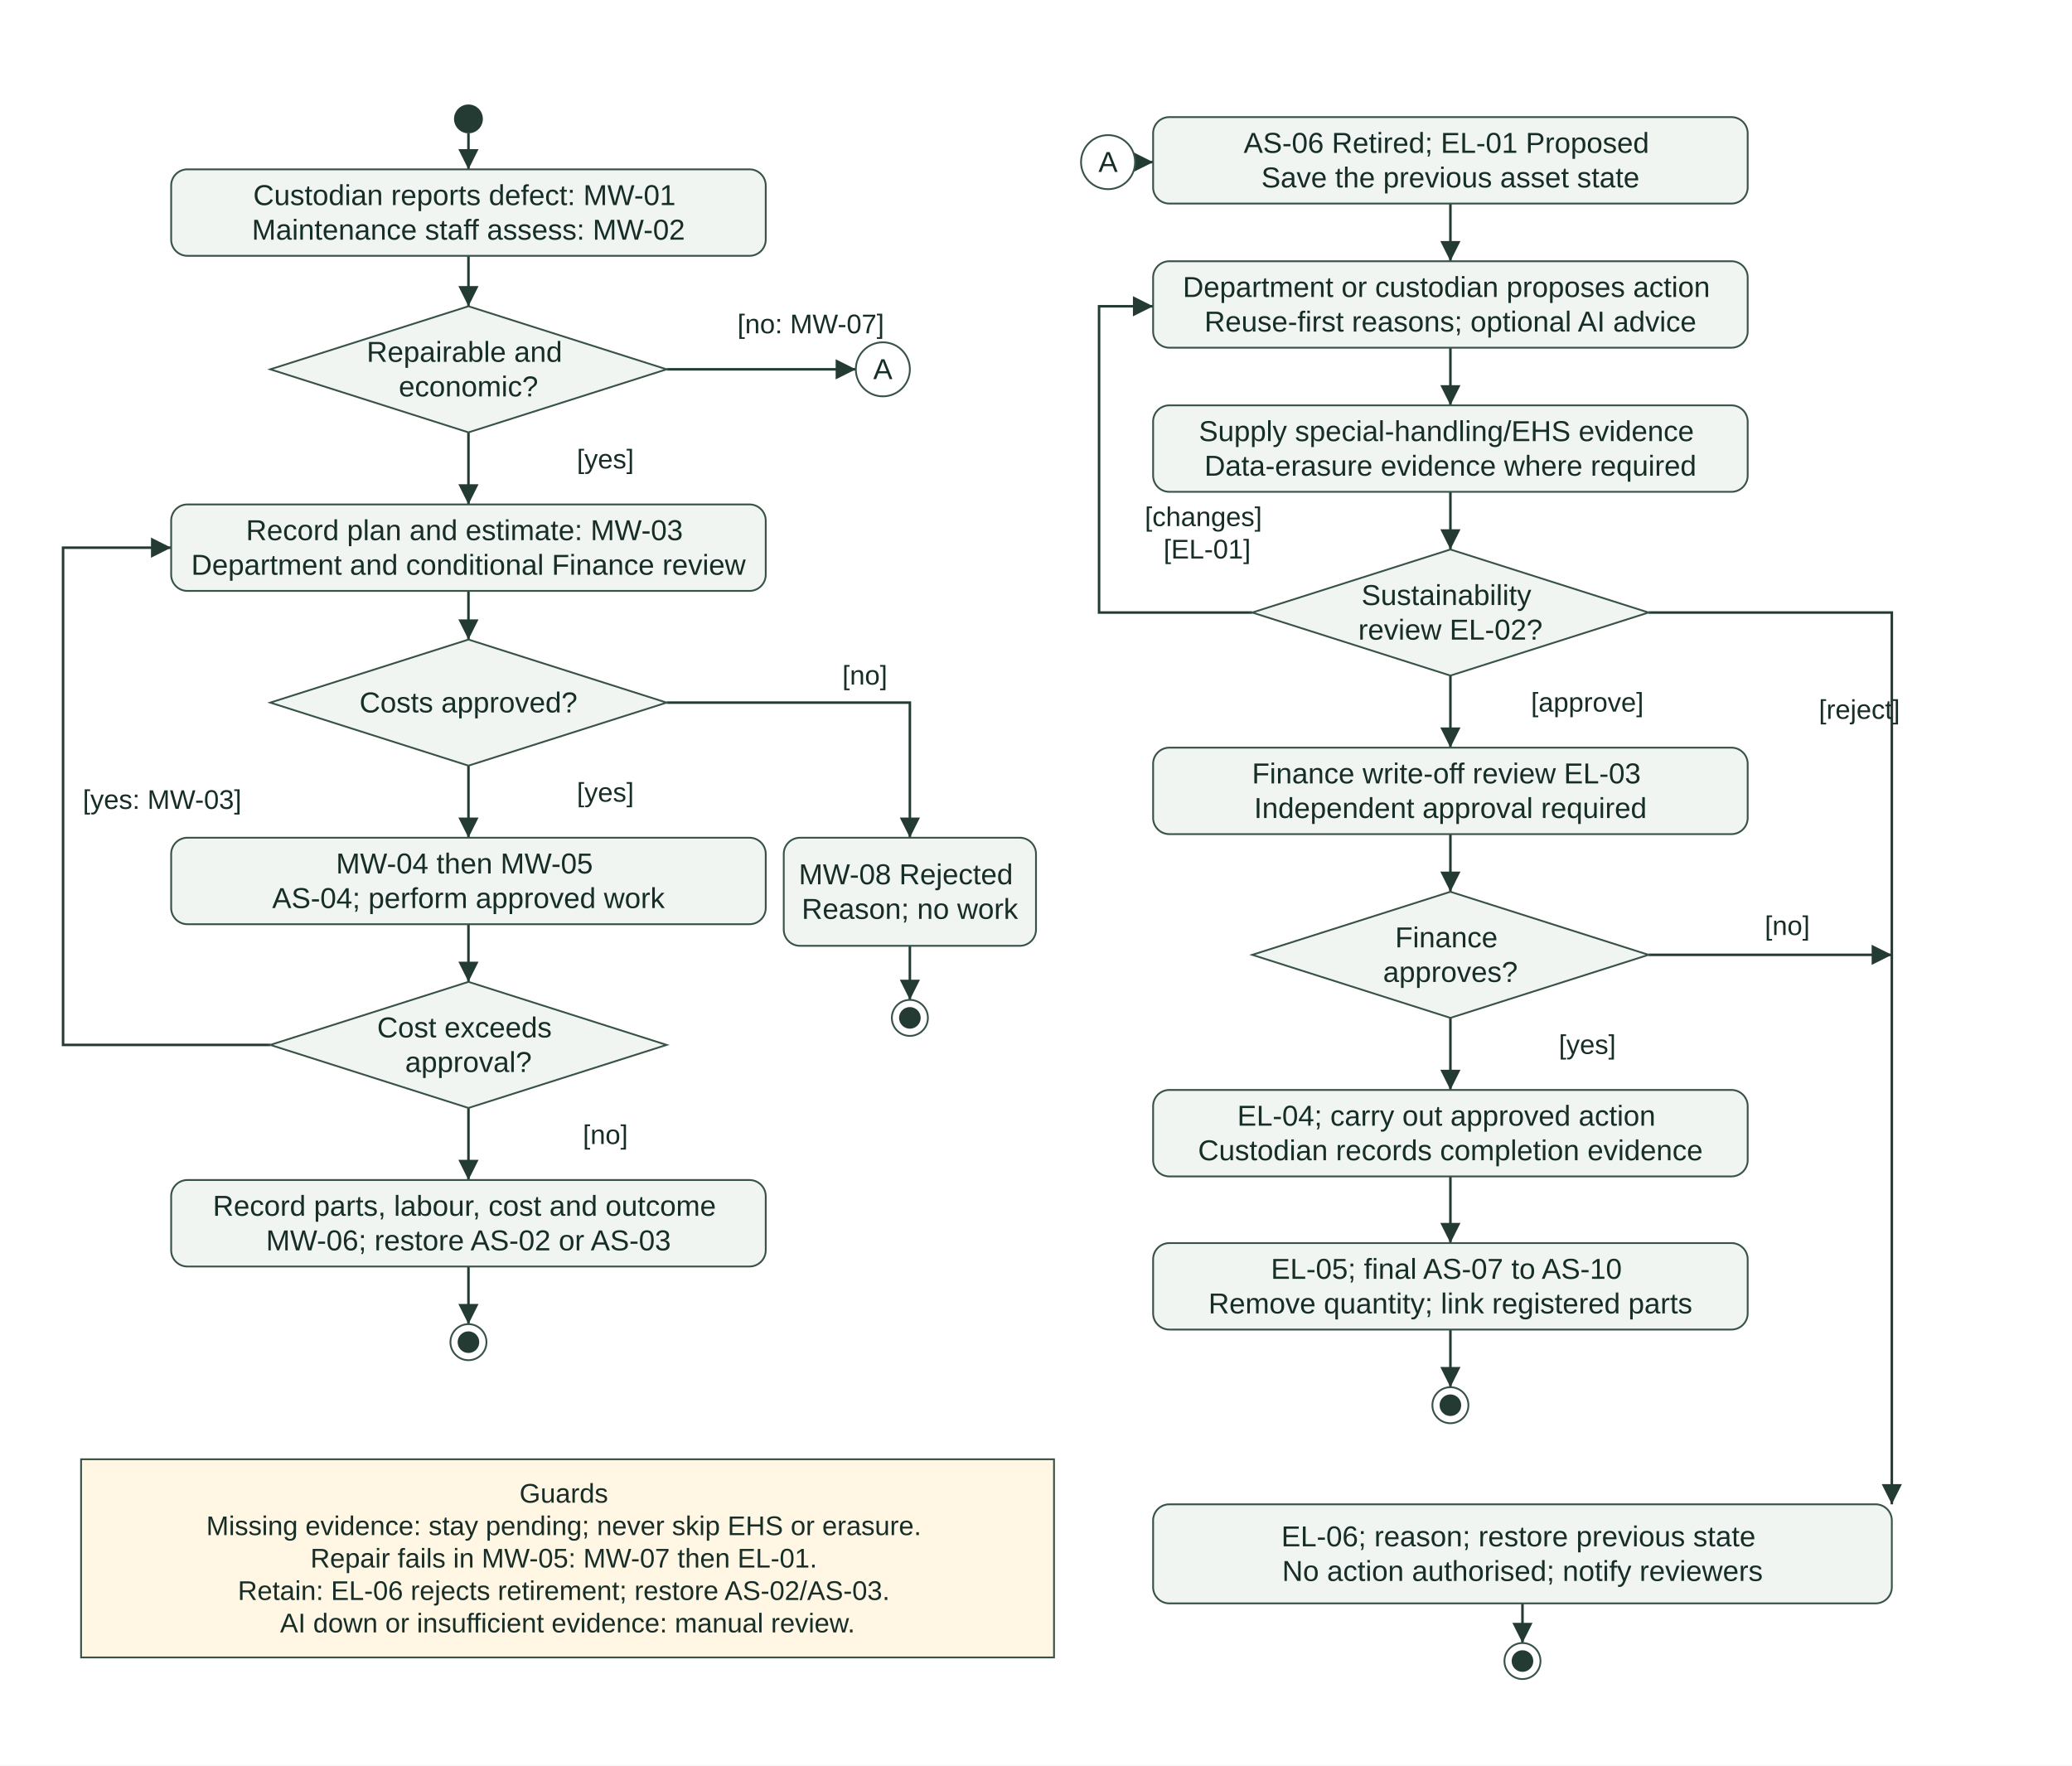
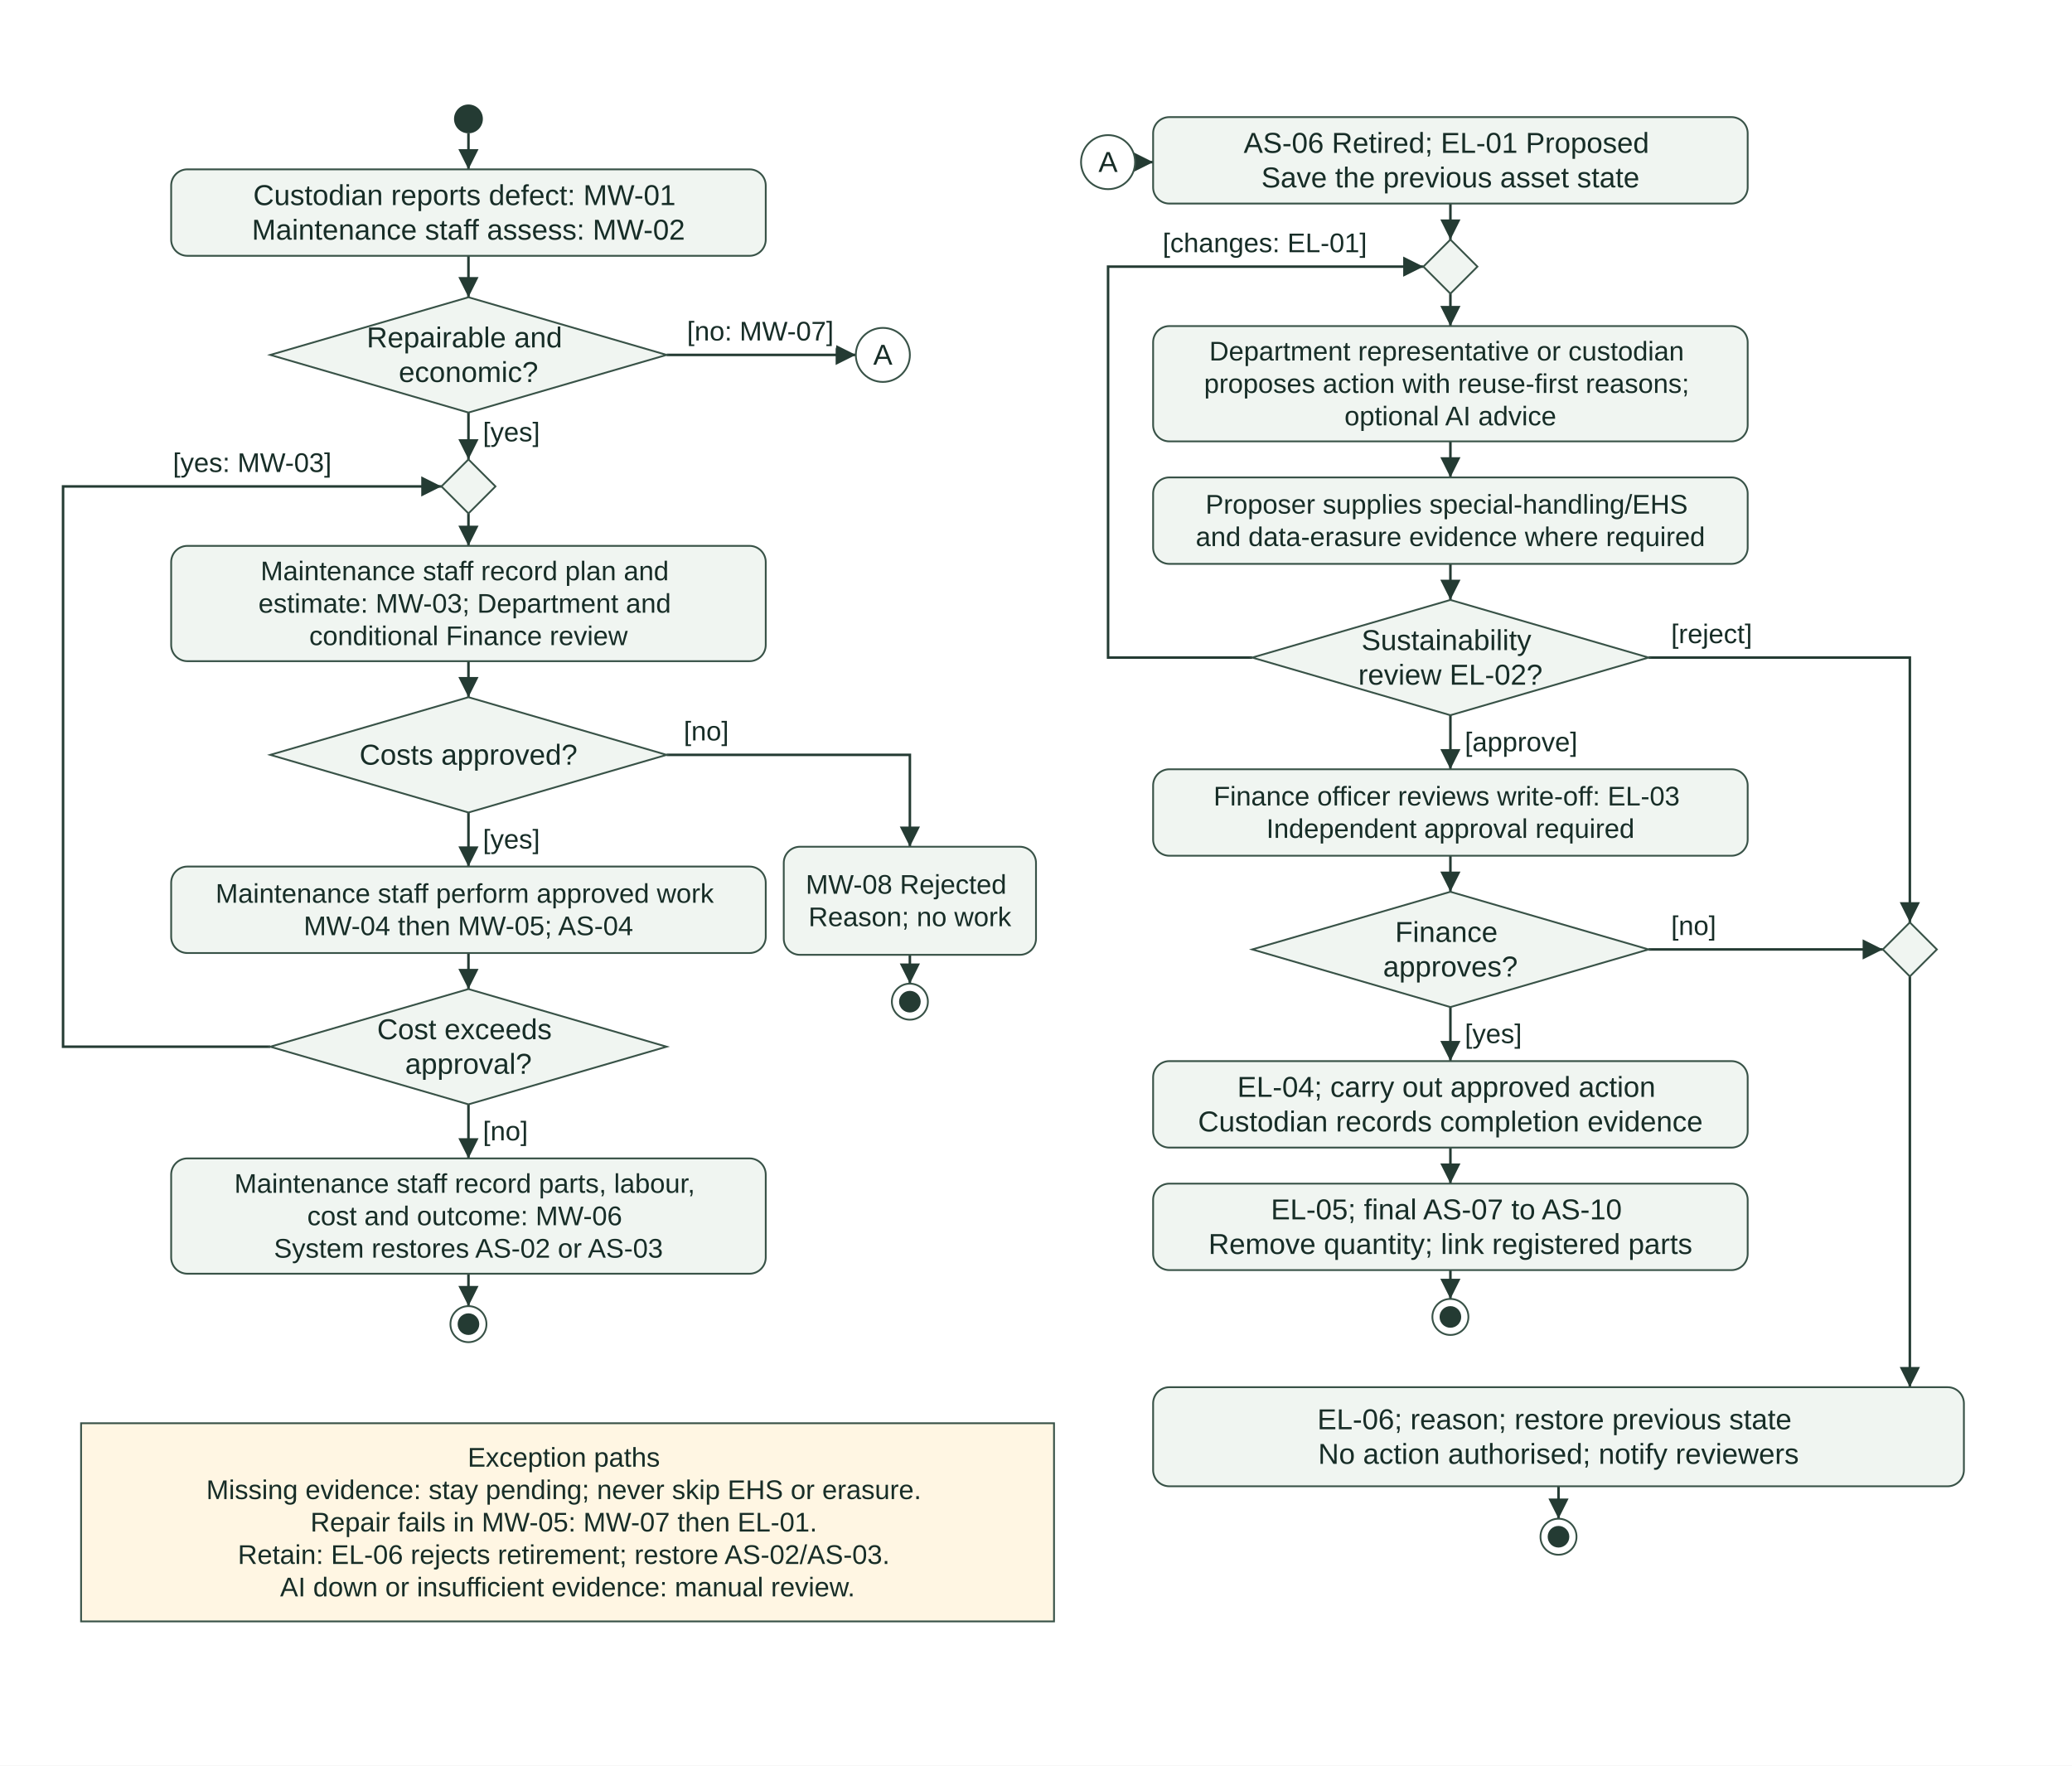
<svg xmlns="http://www.w3.org/2000/svg" width="1150" height="980" viewBox="0 0 1150 980">
  <defs>
    <marker id="arrow" markerWidth="9" markerHeight="8" refX="8" refY="4" orient="auto">
      <path d="M0,0 L8,4 L0,8 Z" fill="#243b33" />
    </marker>
    <marker id="open" markerWidth="9" markerHeight="8" refX="8" refY="4" orient="auto">
      <path d="M0,0 L8,4 L0,8" fill="none" stroke="#243b33" />
    </marker>
  </defs>
  <rect width="100%" height="100%" fill="white" />
  <polyline points="260,74 260,94" fill="none" stroke="#243b33" stroke-width="1.4" marker-end="url(#arrow)" />
-   <polyline points="260,142 260,170" fill="none" stroke="#243b33" stroke-width="1.4" marker-end="url(#arrow)" />
-   <polyline points="260,240 260,280" fill="none" stroke="#243b33" stroke-width="1.4" marker-end="url(#arrow)" />
-   <polyline points="260,328 260,355" fill="none" stroke="#243b33" stroke-width="1.4" marker-end="url(#arrow)" />
-   <polyline points="260,425 260,465" fill="none" stroke="#243b33" stroke-width="1.4" marker-end="url(#arrow)" />
-   <polyline points="260,513 260,545" fill="none" stroke="#243b33" stroke-width="1.4" marker-end="url(#arrow)" />
-   <polyline points="260,615 260,655" fill="none" stroke="#243b33" stroke-width="1.4" marker-end="url(#arrow)" />
-   <polyline points="260,703 260,735" fill="none" stroke="#243b33" stroke-width="1.4" marker-end="url(#arrow)" />
-   <polyline points="150,580 35,580 35,304 95,304" fill="none" stroke="#243b33" stroke-width="1.4" marker-end="url(#arrow)" />
-   <polyline points="370,390 505,390 505,465" fill="none" stroke="#243b33" stroke-width="1.4" marker-end="url(#arrow)" />
-   <polyline points="505,525 505,555" fill="none" stroke="#243b33" stroke-width="1.4" marker-end="url(#arrow)" />
-   <polyline points="370,205 475,205" fill="none" stroke="#243b33" stroke-width="1.4" marker-end="url(#arrow)" />
+   <polyline points="260,142 260,165" fill="none" stroke="#243b33" stroke-width="1.4" marker-end="url(#arrow)" />
+   <polyline points="370,197 475,197" fill="none" stroke="#243b33" stroke-width="1.4" marker-end="url(#arrow)" />
+   <polyline points="260,229 260,255" fill="none" stroke="#243b33" stroke-width="1.4" marker-end="url(#arrow)" />
+   <polyline points="260,285 260,303" fill="none" stroke="#243b33" stroke-width="1.4" marker-end="url(#arrow)" />
+   <polyline points="260,367 260,387" fill="none" stroke="#243b33" stroke-width="1.4" marker-end="url(#arrow)" />
+   <polyline points="370,419 505,419 505,470" fill="none" stroke="#243b33" stroke-width="1.4" marker-end="url(#arrow)" />
+   <polyline points="505,530 505,546" fill="none" stroke="#243b33" stroke-width="1.4" marker-end="url(#arrow)" />
+   <polyline points="260,451 260,481" fill="none" stroke="#243b33" stroke-width="1.4" marker-end="url(#arrow)" />
+   <polyline points="260,529 260,549" fill="none" stroke="#243b33" stroke-width="1.4" marker-end="url(#arrow)" />
+   <polyline points="150,581 35,581 35,270 245,270" fill="none" stroke="#243b33" stroke-width="1.4" marker-end="url(#arrow)" />
+   <polyline points="260,613 260,643" fill="none" stroke="#243b33" stroke-width="1.4" marker-end="url(#arrow)" />
+   <polyline points="260,707 260,725" fill="none" stroke="#243b33" stroke-width="1.4" marker-end="url(#arrow)" />
  <polyline points="630,90 640,90" fill="none" stroke="#243b33" stroke-width="1.4" marker-end="url(#arrow)" />
-   <polyline points="805,113 805,145" fill="none" stroke="#243b33" stroke-width="1.4" marker-end="url(#arrow)" />
-   <polyline points="805,193 805,225" fill="none" stroke="#243b33" stroke-width="1.4" marker-end="url(#arrow)" />
-   <polyline points="805,273 805,305" fill="none" stroke="#243b33" stroke-width="1.4" marker-end="url(#arrow)" />
-   <polyline points="805,375 805,415" fill="none" stroke="#243b33" stroke-width="1.4" marker-end="url(#arrow)" />
-   <polyline points="805,463 805,495" fill="none" stroke="#243b33" stroke-width="1.4" marker-end="url(#arrow)" />
-   <polyline points="805,565 805,605" fill="none" stroke="#243b33" stroke-width="1.4" marker-end="url(#arrow)" />
-   <polyline points="805,653 805,690" fill="none" stroke="#243b33" stroke-width="1.4" marker-end="url(#arrow)" />
-   <polyline points="805,738 805,770" fill="none" stroke="#243b33" stroke-width="1.4" marker-end="url(#arrow)" />
-   <polyline points="915,340 1050,340 1050,835" fill="none" stroke="#243b33" stroke-width="1.4" marker-end="url(#arrow)" />
-   <polyline points="915,530 1050,530" fill="none" stroke="#243b33" stroke-width="1.4" marker-end="url(#arrow)" />
-   <polyline points="845,890 845,912" fill="none" stroke="#243b33" stroke-width="1.4" marker-end="url(#arrow)" />
-   <polyline points="695,340 610,340 610,170 640,170" fill="none" stroke="#243b33" stroke-width="1.4" marker-end="url(#arrow)" />
+   <polyline points="805,113 805,133" fill="none" stroke="#243b33" stroke-width="1.4" marker-end="url(#arrow)" />
+   <polyline points="805,163 805,181" fill="none" stroke="#243b33" stroke-width="1.4" marker-end="url(#arrow)" />
+   <polyline points="805,245 805,265" fill="none" stroke="#243b33" stroke-width="1.4" marker-end="url(#arrow)" />
+   <polyline points="805,313 805,333" fill="none" stroke="#243b33" stroke-width="1.4" marker-end="url(#arrow)" />
+   <polyline points="695,365 615,365 615,148 790,148" fill="none" stroke="#243b33" stroke-width="1.4" marker-end="url(#arrow)" />
+   <polyline points="915,365 1060,365 1060,512" fill="none" stroke="#243b33" stroke-width="1.4" marker-end="url(#arrow)" />
+   <polyline points="805,397 805,427" fill="none" stroke="#243b33" stroke-width="1.4" marker-end="url(#arrow)" />
+   <polyline points="805,475 805,495" fill="none" stroke="#243b33" stroke-width="1.4" marker-end="url(#arrow)" />
+   <polyline points="915,527 1045,527" fill="none" stroke="#243b33" stroke-width="1.4" marker-end="url(#arrow)" />
+   <polyline points="1060,542 1060,770" fill="none" stroke="#243b33" stroke-width="1.4" marker-end="url(#arrow)" />
+   <polyline points="805,559 805,589" fill="none" stroke="#243b33" stroke-width="1.4" marker-end="url(#arrow)" />
+   <polyline points="805,637 805,657" fill="none" stroke="#243b33" stroke-width="1.4" marker-end="url(#arrow)" />
+   <polyline points="805,705 805,721" fill="none" stroke="#243b33" stroke-width="1.4" marker-end="url(#arrow)" />
+   <polyline points="865,825 865,843" fill="none" stroke="#243b33" stroke-width="1.4" marker-end="url(#arrow)" />
  <circle cx="260" cy="66" r="8" fill="#243b33" />
  <rect x="95" y="94" width="330" height="48" rx="9" fill="#f0f5f1" stroke="#385247" />
  <text x="260.0" y="113.84" text-anchor="middle" font-family="Arial,sans-serif" font-size="16" font-weight="normal" fill="#172d27">
    <tspan x="260.0" dy="0">Custodian reports defect: MW-01</tspan>
    <tspan x="260.0" dy="19.2">Maintenance staff assess: MW-02</tspan>
  </text>
-   <polygon points="260.0,170 370,205.0 260.0,240 150,205.0" fill="#f0f5f1" stroke="#385247" />
-   <text x="260.0" y="200.84" text-anchor="middle" font-family="Arial,sans-serif" font-size="16" font-weight="normal" fill="#172d27">
+   <polygon points="260.0,165 370,197.0 260.0,229 150,197.0" fill="#f0f5f1" stroke="#385247" />
+   <text x="260.0" y="192.84" text-anchor="middle" font-family="Arial,sans-serif" font-size="16" font-weight="normal" fill="#172d27">
    <tspan x="260.0" dy="0">Repairable and</tspan>
    <tspan x="260.0" dy="19.2">economic?</tspan>
  </text>
-   <text x="336" y="260.0" text-anchor="middle" font-family="Arial,sans-serif" font-size="15" font-weight="normal" fill="#172d27">
-     <tspan x="336" dy="0">[yes]</tspan>
-   </text>
-   <rect x="95" y="280" width="330" height="48" rx="9" fill="#f0f5f1" stroke="#385247" />
-   <text x="260.0" y="299.84" text-anchor="middle" font-family="Arial,sans-serif" font-size="16" font-weight="normal" fill="#172d27">
-     <tspan x="260.0" dy="0">Record plan and estimate: MW-03</tspan>
-     <tspan x="260.0" dy="19.2">Department and conditional Finance review</tspan>
-   </text>
-   <polygon points="260.0,355 370,390.0 260.0,425 150,390.0" fill="#f0f5f1" stroke="#385247" />
-   <text x="260.0" y="395.44" text-anchor="middle" font-family="Arial,sans-serif" font-size="16" font-weight="normal" fill="#172d27">
+   <text x="422" y="189" text-anchor="middle" font-family="Arial,sans-serif" font-size="15" font-weight="normal" fill="#172d27" stroke="white" stroke-width="5" stroke-linejoin="round" paint-order="stroke">
+     <tspan x="422" dy="0">[no: MW-07]</tspan>
+   </text>
+   <ellipse cx="490.0" cy="197.0" rx="15.0" ry="15.0" fill="white" stroke="#385247" />
+   <text x="490.0" y="202.44" text-anchor="middle" font-family="Arial,sans-serif" font-size="16" font-weight="normal" fill="#172d27">
+     <tspan x="490.0" dy="0">A</tspan>
+   </text>
+   <text x="268" y="245" text-anchor="start" font-family="Arial,sans-serif" font-size="15" font-weight="normal" fill="#172d27" stroke="white" stroke-width="5" stroke-linejoin="round" paint-order="stroke">
+     <tspan x="268" dy="0">[yes]</tspan>
+   </text>
+   <polygon points="260.0,255 275,270.0 260.0,285 245,270.0" fill="#f0f5f1" stroke="#385247" />
+   <text x="260.0" y="275.44" text-anchor="middle" font-family="Arial,sans-serif" font-size="16" font-weight="normal" fill="#172d27">
+     <tspan x="260.0" dy="0" />
+   </text>
+   <rect x="95" y="303" width="330" height="64" rx="9" fill="#f0f5f1" stroke="#385247" />
+   <text x="260.0" y="322.1" text-anchor="middle" font-family="Arial,sans-serif" font-size="15" font-weight="normal" fill="#172d27">
+     <tspan x="260.0" dy="0">Maintenance staff record plan and</tspan>
+     <tspan x="260.0" dy="18.0">estimate: MW-03; Department and</tspan>
+     <tspan x="260.0" dy="18.0">conditional Finance review</tspan>
+   </text>
+   <polygon points="260.0,387 370,419.0 260.0,451 150,419.0" fill="#f0f5f1" stroke="#385247" />
+   <text x="260.0" y="424.44" text-anchor="middle" font-family="Arial,sans-serif" font-size="16" font-weight="normal" fill="#172d27">
    <tspan x="260.0" dy="0">Costs approved?</tspan>
  </text>
-   <text x="336" y="445.0" text-anchor="middle" font-family="Arial,sans-serif" font-size="15" font-weight="normal" fill="#172d27">
-     <tspan x="336" dy="0">[yes]</tspan>
-   </text>
-   <rect x="95" y="465" width="330" height="48" rx="9" fill="#f0f5f1" stroke="#385247" />
-   <text x="260.0" y="484.84" text-anchor="middle" font-family="Arial,sans-serif" font-size="16" font-weight="normal" fill="#172d27">
-     <tspan x="260.0" dy="0">MW-04 then MW-05</tspan>
-     <tspan x="260.0" dy="19.2">AS-04; perform approved work</tspan>
-   </text>
-   <polygon points="260.0,545 370,580.0 260.0,615 150,580.0" fill="#f0f5f1" stroke="#385247" />
-   <text x="260.0" y="575.84" text-anchor="middle" font-family="Arial,sans-serif" font-size="16" font-weight="normal" fill="#172d27">
+   <text x="392" y="411" text-anchor="middle" font-family="Arial,sans-serif" font-size="15" font-weight="normal" fill="#172d27" stroke="white" stroke-width="5" stroke-linejoin="round" paint-order="stroke">
+     <tspan x="392" dy="0">[no]</tspan>
+   </text>
+   <rect x="435" y="470" width="140" height="60" rx="9" fill="#f0f5f1" stroke="#385247" />
+   <text x="505.0" y="496.1" text-anchor="middle" font-family="Arial,sans-serif" font-size="15" font-weight="normal" fill="#172d27">
+     <tspan x="505.0" dy="0">MW-08 Rejected</tspan>
+     <tspan x="505.0" dy="18.0">Reason; no work</tspan>
+   </text>
+   <ellipse cx="505.0" cy="556.0" rx="10.0" ry="10.0" fill="white" stroke="#385247" />
+   <text x="505.0" y="561.44" text-anchor="middle" font-family="Arial,sans-serif" font-size="16" font-weight="normal" fill="#172d27">
+     <tspan x="505.0" dy="0" />
+   </text>
+   <circle cx="505" cy="556" r="6" fill="#243b33" />
+   <text x="268" y="471" text-anchor="start" font-family="Arial,sans-serif" font-size="15" font-weight="normal" fill="#172d27" stroke="white" stroke-width="5" stroke-linejoin="round" paint-order="stroke">
+     <tspan x="268" dy="0">[yes]</tspan>
+   </text>
+   <rect x="95" y="481" width="330" height="48" rx="9" fill="#f0f5f1" stroke="#385247" />
+   <text x="260.0" y="501.1" text-anchor="middle" font-family="Arial,sans-serif" font-size="15" font-weight="normal" fill="#172d27">
+     <tspan x="260.0" dy="0">Maintenance staff perform approved work</tspan>
+     <tspan x="260.0" dy="18.0">MW-04 then MW-05; AS-04</tspan>
+   </text>
+   <polygon points="260.0,549 370,581.0 260.0,613 150,581.0" fill="#f0f5f1" stroke="#385247" />
+   <text x="260.0" y="576.84" text-anchor="middle" font-family="Arial,sans-serif" font-size="16" font-weight="normal" fill="#172d27">
    <tspan x="260.0" dy="0">Cost exceeds</tspan>
    <tspan x="260.0" dy="19.2">approval?</tspan>
  </text>
-   <text x="336" y="635.0" text-anchor="middle" font-family="Arial,sans-serif" font-size="15" font-weight="normal" fill="#172d27">
-     <tspan x="336" dy="0">[no]</tspan>
-   </text>
-   <rect x="95" y="655" width="330" height="48" rx="9" fill="#f0f5f1" stroke="#385247" />
-   <text x="260.0" y="674.84" text-anchor="middle" font-family="Arial,sans-serif" font-size="16" font-weight="normal" fill="#172d27">
-     <tspan x="260.0" dy="0">Record parts, labour, cost and outcome</tspan>
-     <tspan x="260.0" dy="19.2">MW-06; restore AS-02 or AS-03</tspan>
-   </text>
-   <ellipse cx="260.0" cy="745.0" rx="10.0" ry="10.0" fill="white" stroke="#385247" />
-   <text x="260.0" y="750.44" text-anchor="middle" font-family="Arial,sans-serif" font-size="16" font-weight="normal" fill="#172d27">
+   <text x="140" y="262" text-anchor="middle" font-family="Arial,sans-serif" font-size="15" font-weight="normal" fill="#172d27" stroke="white" stroke-width="5" stroke-linejoin="round" paint-order="stroke">
+     <tspan x="140" dy="0">[yes: MW-03]</tspan>
+   </text>
+   <text x="268" y="633" text-anchor="start" font-family="Arial,sans-serif" font-size="15" font-weight="normal" fill="#172d27" stroke="white" stroke-width="5" stroke-linejoin="round" paint-order="stroke">
+     <tspan x="268" dy="0">[no]</tspan>
+   </text>
+   <rect x="95" y="643" width="330" height="64" rx="9" fill="#f0f5f1" stroke="#385247" />
+   <text x="260.0" y="662.1" text-anchor="middle" font-family="Arial,sans-serif" font-size="15" font-weight="normal" fill="#172d27">
+     <tspan x="260.0" dy="0">Maintenance staff record parts, labour,</tspan>
+     <tspan x="260.0" dy="18.0">cost and outcome: MW-06</tspan>
+     <tspan x="260.0" dy="18.0">System restores AS-02 or AS-03</tspan>
+   </text>
+   <ellipse cx="260.0" cy="735.0" rx="10.0" ry="10.0" fill="white" stroke="#385247" />
+   <text x="260.0" y="740.44" text-anchor="middle" font-family="Arial,sans-serif" font-size="16" font-weight="normal" fill="#172d27">
    <tspan x="260.0" dy="0" />
  </text>
-   <circle cx="260" cy="745" r="6" fill="#243b33" />
-   <text x="90" y="449" text-anchor="middle" font-family="Arial,sans-serif" font-size="15" font-weight="normal" fill="#172d27">
-     <tspan x="90" dy="0">[yes: MW-03]</tspan>
-   </text>
-   <text x="480" y="380" text-anchor="middle" font-family="Arial,sans-serif" font-size="15" font-weight="normal" fill="#172d27">
-     <tspan x="480" dy="0">[no]</tspan>
-   </text>
-   <rect x="435" y="465" width="140" height="60" rx="9" fill="#f0f5f1" stroke="#385247" />
-   <text x="505.0" y="490.84" text-anchor="middle" font-family="Arial,sans-serif" font-size="16" font-weight="normal" fill="#172d27">
-     <tspan x="505.0" dy="0">MW-08 Rejected</tspan>
-     <tspan x="505.0" dy="19.2">Reason; no work</tspan>
-   </text>
-   <ellipse cx="505.0" cy="565.0" rx="10.0" ry="10.0" fill="white" stroke="#385247" />
-   <text x="505.0" y="570.44" text-anchor="middle" font-family="Arial,sans-serif" font-size="16" font-weight="normal" fill="#172d27">
-     <tspan x="505.0" dy="0" />
-   </text>
-   <circle cx="505" cy="565" r="6" fill="#243b33" />
-   <text x="450" y="185" text-anchor="middle" font-family="Arial,sans-serif" font-size="15" font-weight="normal" fill="#172d27">
-     <tspan x="450" dy="0">[no: MW-07]</tspan>
-   </text>
-   <ellipse cx="490.0" cy="205.0" rx="15.0" ry="15.0" fill="white" stroke="#385247" />
-   <text x="490.0" y="210.44" text-anchor="middle" font-family="Arial,sans-serif" font-size="16" font-weight="normal" fill="#172d27">
-     <tspan x="490.0" dy="0">A</tspan>
+   <circle cx="260" cy="735" r="6" fill="#243b33" />
+   <rect x="45" y="790" width="540" height="110" rx="0" fill="#fff6e3" stroke="#385247" />
+   <text x="315.0" y="814.1" text-anchor="middle" font-family="Arial,sans-serif" font-size="15" font-weight="normal" fill="#172d27">
+     <tspan x="315.0" dy="0">Exception paths</tspan>
+     <tspan x="315.0" dy="18.0">Missing evidence: stay pending; never skip EHS or erasure.</tspan>
+     <tspan x="315.0" dy="18.0">Repair fails in MW-05: MW-07 then EL-01.</tspan>
+     <tspan x="315.0" dy="18.0">Retain: EL-06 rejects retirement; restore AS-02/AS-03.</tspan>
+     <tspan x="315.0" dy="18.0">AI down or insufficient evidence: manual review.</tspan>
  </text>
  <ellipse cx="615.0" cy="90.0" rx="15.0" ry="15.0" fill="white" stroke="#385247" />
  <text x="615.0" y="95.44" text-anchor="middle" font-family="Arial,sans-serif" font-size="16" font-weight="normal" fill="#172d27">
    <tspan x="615.0" dy="0">A</tspan>
  </text>
  <rect x="640" y="65" width="330" height="48" rx="9" fill="#f0f5f1" stroke="#385247" />
  <text x="805.0" y="84.84" text-anchor="middle" font-family="Arial,sans-serif" font-size="16" font-weight="normal" fill="#172d27">
    <tspan x="805.0" dy="0">AS-06 Retired; EL-01 Proposed</tspan>
    <tspan x="805.0" dy="19.2">Save the previous asset state</tspan>
  </text>
-   <rect x="640" y="145" width="330" height="48" rx="9" fill="#f0f5f1" stroke="#385247" />
-   <text x="805.0" y="164.84" text-anchor="middle" font-family="Arial,sans-serif" font-size="16" font-weight="normal" fill="#172d27">
-     <tspan x="805.0" dy="0">Department or custodian proposes action</tspan>
-     <tspan x="805.0" dy="19.2">Reuse-first reasons; optional AI advice</tspan>
-   </text>
-   <rect x="640" y="225" width="330" height="48" rx="9" fill="#f0f5f1" stroke="#385247" />
-   <text x="805.0" y="244.84" text-anchor="middle" font-family="Arial,sans-serif" font-size="16" font-weight="normal" fill="#172d27">
-     <tspan x="805.0" dy="0">Supply special-handling/EHS evidence</tspan>
-     <tspan x="805.0" dy="19.2">Data-erasure evidence where required</tspan>
-   </text>
-   <polygon points="805.0,305 915,340.0 805.0,375 695,340.0" fill="#f0f5f1" stroke="#385247" />
-   <text x="805.0" y="335.84" text-anchor="middle" font-family="Arial,sans-serif" font-size="16" font-weight="normal" fill="#172d27">
+   <polygon points="805.0,133 820,148.0 805.0,163 790,148.0" fill="#f0f5f1" stroke="#385247" />
+   <text x="805.0" y="153.44" text-anchor="middle" font-family="Arial,sans-serif" font-size="16" font-weight="normal" fill="#172d27">
+     <tspan x="805.0" dy="0" />
+   </text>
+   <rect x="640" y="181" width="330" height="64" rx="9" fill="#f0f5f1" stroke="#385247" />
+   <text x="805.0" y="200.1" text-anchor="middle" font-family="Arial,sans-serif" font-size="15" font-weight="normal" fill="#172d27">
+     <tspan x="805.0" dy="0">Department representative or custodian</tspan>
+     <tspan x="805.0" dy="18.0">proposes action with reuse-first reasons;</tspan>
+     <tspan x="805.0" dy="18.0">optional AI advice</tspan>
+   </text>
+   <rect x="640" y="265" width="330" height="48" rx="9" fill="#f0f5f1" stroke="#385247" />
+   <text x="805.0" y="285.1" text-anchor="middle" font-family="Arial,sans-serif" font-size="15" font-weight="normal" fill="#172d27">
+     <tspan x="805.0" dy="0">Proposer supplies special-handling/EHS</tspan>
+     <tspan x="805.0" dy="18.0">and data-erasure evidence where required</tspan>
+   </text>
+   <polygon points="805.0,333 915,365.0 805.0,397 695,365.0" fill="#f0f5f1" stroke="#385247" />
+   <text x="805.0" y="360.84" text-anchor="middle" font-family="Arial,sans-serif" font-size="16" font-weight="normal" fill="#172d27">
    <tspan x="805.0" dy="0">Sustainability</tspan>
    <tspan x="805.0" dy="19.2">review EL-02?</tspan>
  </text>
-   <text x="881" y="395.0" text-anchor="middle" font-family="Arial,sans-serif" font-size="15" font-weight="normal" fill="#172d27">
-     <tspan x="881" dy="0">[approve]</tspan>
-   </text>
-   <rect x="640" y="415" width="330" height="48" rx="9" fill="#f0f5f1" stroke="#385247" />
-   <text x="805.0" y="434.84" text-anchor="middle" font-family="Arial,sans-serif" font-size="16" font-weight="normal" fill="#172d27">
-     <tspan x="805.0" dy="0">Finance write-off review EL-03</tspan>
-     <tspan x="805.0" dy="19.2">Independent approval required</tspan>
-   </text>
-   <polygon points="805.0,495 915,530.0 805.0,565 695,530.0" fill="#f0f5f1" stroke="#385247" />
-   <text x="805.0" y="525.84" text-anchor="middle" font-family="Arial,sans-serif" font-size="16" font-weight="normal" fill="#172d27">
+   <text x="702" y="140" text-anchor="middle" font-family="Arial,sans-serif" font-size="15" font-weight="normal" fill="#172d27" stroke="white" stroke-width="5" stroke-linejoin="round" paint-order="stroke">
+     <tspan x="702" dy="0">[changes: EL-01]</tspan>
+   </text>
+   <text x="950" y="357" text-anchor="middle" font-family="Arial,sans-serif" font-size="15" font-weight="normal" fill="#172d27" stroke="white" stroke-width="5" stroke-linejoin="round" paint-order="stroke">
+     <tspan x="950" dy="0">[reject]</tspan>
+   </text>
+   <text x="813" y="417" text-anchor="start" font-family="Arial,sans-serif" font-size="15" font-weight="normal" fill="#172d27" stroke="white" stroke-width="5" stroke-linejoin="round" paint-order="stroke">
+     <tspan x="813" dy="0">[approve]</tspan>
+   </text>
+   <rect x="640" y="427" width="330" height="48" rx="9" fill="#f0f5f1" stroke="#385247" />
+   <text x="805.0" y="447.1" text-anchor="middle" font-family="Arial,sans-serif" font-size="15" font-weight="normal" fill="#172d27">
+     <tspan x="805.0" dy="0">Finance officer reviews write-off: EL-03</tspan>
+     <tspan x="805.0" dy="18.0">Independent approval required</tspan>
+   </text>
+   <polygon points="805.0,495 915,527.0 805.0,559 695,527.0" fill="#f0f5f1" stroke="#385247" />
+   <text x="805.0" y="522.84" text-anchor="middle" font-family="Arial,sans-serif" font-size="16" font-weight="normal" fill="#172d27">
    <tspan x="805.0" dy="0">Finance</tspan>
    <tspan x="805.0" dy="19.2">approves?</tspan>
  </text>
-   <text x="881" y="585.0" text-anchor="middle" font-family="Arial,sans-serif" font-size="15" font-weight="normal" fill="#172d27">
-     <tspan x="881" dy="0">[yes]</tspan>
-   </text>
-   <rect x="640" y="605" width="330" height="48" rx="9" fill="#f0f5f1" stroke="#385247" />
-   <text x="805.0" y="624.84" text-anchor="middle" font-family="Arial,sans-serif" font-size="16" font-weight="normal" fill="#172d27">
+   <text x="940" y="519" text-anchor="middle" font-family="Arial,sans-serif" font-size="15" font-weight="normal" fill="#172d27" stroke="white" stroke-width="5" stroke-linejoin="round" paint-order="stroke">
+     <tspan x="940" dy="0">[no]</tspan>
+   </text>
+   <polygon points="1060.0,512 1075,527.0 1060.0,542 1045,527.0" fill="#f0f5f1" stroke="#385247" />
+   <text x="1060.0" y="532.44" text-anchor="middle" font-family="Arial,sans-serif" font-size="16" font-weight="normal" fill="#172d27">
+     <tspan x="1060.0" dy="0" />
+   </text>
+   <text x="813" y="579" text-anchor="start" font-family="Arial,sans-serif" font-size="15" font-weight="normal" fill="#172d27" stroke="white" stroke-width="5" stroke-linejoin="round" paint-order="stroke">
+     <tspan x="813" dy="0">[yes]</tspan>
+   </text>
+   <rect x="640" y="589" width="330" height="48" rx="9" fill="#f0f5f1" stroke="#385247" />
+   <text x="805.0" y="608.84" text-anchor="middle" font-family="Arial,sans-serif" font-size="16" font-weight="normal" fill="#172d27">
    <tspan x="805.0" dy="0">EL-04; carry out approved action</tspan>
    <tspan x="805.0" dy="19.2">Custodian records completion evidence</tspan>
  </text>
-   <rect x="640" y="690" width="330" height="48" rx="9" fill="#f0f5f1" stroke="#385247" />
-   <text x="805.0" y="709.84" text-anchor="middle" font-family="Arial,sans-serif" font-size="16" font-weight="normal" fill="#172d27">
+   <rect x="640" y="657" width="330" height="48" rx="9" fill="#f0f5f1" stroke="#385247" />
+   <text x="805.0" y="676.84" text-anchor="middle" font-family="Arial,sans-serif" font-size="16" font-weight="normal" fill="#172d27">
    <tspan x="805.0" dy="0">EL-05; final AS-07 to AS-10</tspan>
    <tspan x="805.0" dy="19.2">Remove quantity; link registered parts</tspan>
  </text>
-   <ellipse cx="805.0" cy="780.0" rx="10.0" ry="10.0" fill="white" stroke="#385247" />
-   <text x="805.0" y="785.44" text-anchor="middle" font-family="Arial,sans-serif" font-size="16" font-weight="normal" fill="#172d27">
+   <ellipse cx="805.0" cy="731.0" rx="10.0" ry="10.0" fill="white" stroke="#385247" />
+   <text x="805.0" y="736.44" text-anchor="middle" font-family="Arial,sans-serif" font-size="16" font-weight="normal" fill="#172d27">
    <tspan x="805.0" dy="0" />
  </text>
-   <circle cx="805" cy="780" r="6" fill="#243b33" />
-   <text x="1032" y="399" text-anchor="middle" font-family="Arial,sans-serif" font-size="15" font-weight="normal" fill="#172d27">
-     <tspan x="1032" dy="0">[reject]</tspan>
-   </text>
-   <text x="992" y="519" text-anchor="middle" font-family="Arial,sans-serif" font-size="15" font-weight="normal" fill="#172d27">
-     <tspan x="992" dy="0">[no]</tspan>
-   </text>
-   <rect x="640" y="835" width="410" height="55" rx="9" fill="#f0f5f1" stroke="#385247" />
-   <text x="845.0" y="858.34" text-anchor="middle" font-family="Arial,sans-serif" font-size="16" font-weight="normal" fill="#172d27">
-     <tspan x="845.0" dy="0">EL-06; reason; restore previous state</tspan>
-     <tspan x="845.0" dy="19.2">No action authorised; notify reviewers</tspan>
-   </text>
-   <ellipse cx="845.0" cy="922.0" rx="10.0" ry="10.0" fill="white" stroke="#385247" />
-   <text x="845.0" y="927.44" text-anchor="middle" font-family="Arial,sans-serif" font-size="16" font-weight="normal" fill="#172d27">
-     <tspan x="845.0" dy="0" />
-   </text>
-   <circle cx="845" cy="922" r="6" fill="#243b33" />
-   <text x="670" y="292" text-anchor="middle" font-family="Arial,sans-serif" font-size="15" font-weight="normal" fill="#172d27">
-     <tspan x="670" dy="0">[changes]</tspan>
-     <tspan x="670" dy="18.0">[EL-01]</tspan>
-   </text>
-   <rect x="45" y="810" width="540" height="110" rx="0" fill="#fff6e3" stroke="#385247" />
-   <text x="315.0" y="834.1" text-anchor="middle" font-family="Arial,sans-serif" font-size="15" font-weight="normal" fill="#172d27">
-     <tspan x="315.0" dy="0">Guards</tspan>
-     <tspan x="315.0" dy="18.0">Missing evidence: stay pending; never skip EHS or erasure.</tspan>
-     <tspan x="315.0" dy="18.0">Repair fails in MW-05: MW-07 then EL-01.</tspan>
-     <tspan x="315.0" dy="18.0">Retain: EL-06 rejects retirement; restore AS-02/AS-03.</tspan>
-     <tspan x="315.0" dy="18.0">AI down or insufficient evidence: manual review.</tspan>
-   </text>
+   <circle cx="805" cy="731" r="6" fill="#243b33" />
+   <rect x="640" y="770" width="450" height="55" rx="9" fill="#f0f5f1" stroke="#385247" />
+   <text x="865.0" y="793.34" text-anchor="middle" font-family="Arial,sans-serif" font-size="16" font-weight="normal" fill="#172d27">
+     <tspan x="865.0" dy="0">EL-06; reason; restore previous state</tspan>
+     <tspan x="865.0" dy="19.2">No action authorised; notify reviewers</tspan>
+   </text>
+   <ellipse cx="865.0" cy="853.0" rx="10.0" ry="10.0" fill="white" stroke="#385247" />
+   <text x="865.0" y="858.44" text-anchor="middle" font-family="Arial,sans-serif" font-size="16" font-weight="normal" fill="#172d27">
+     <tspan x="865.0" dy="0" />
+   </text>
+   <circle cx="865" cy="853" r="6" fill="#243b33" />
</svg>
